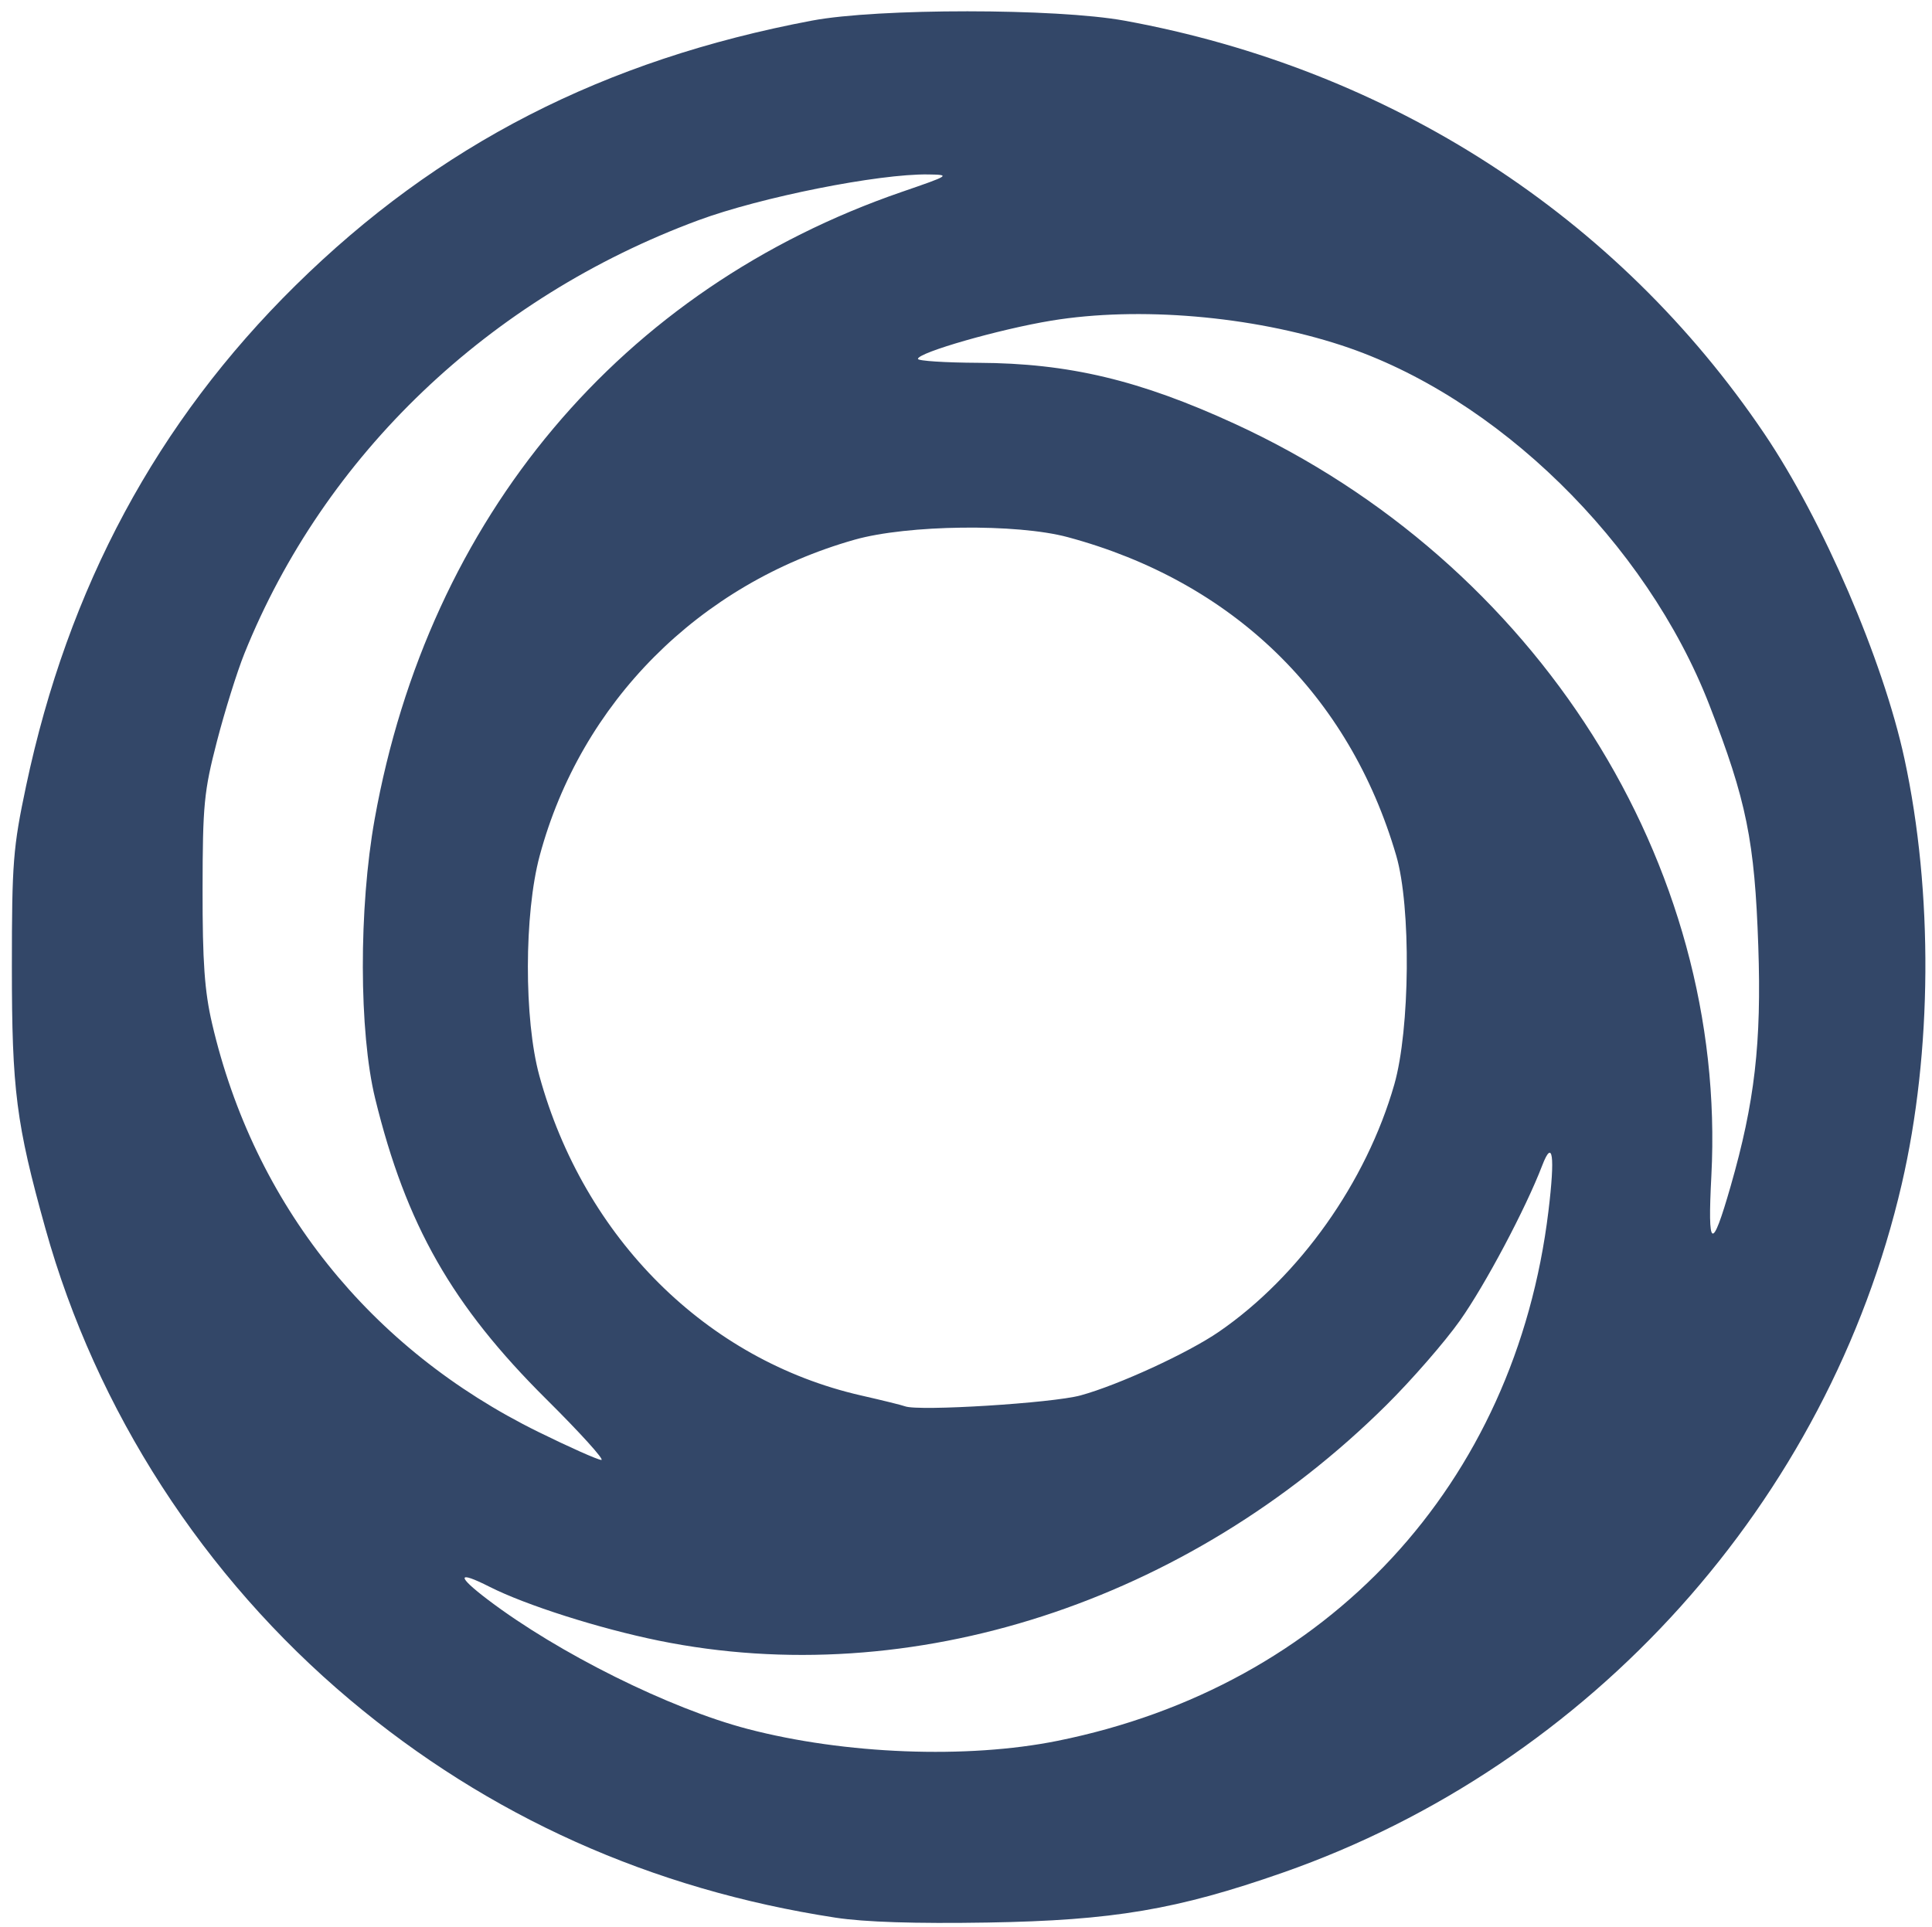
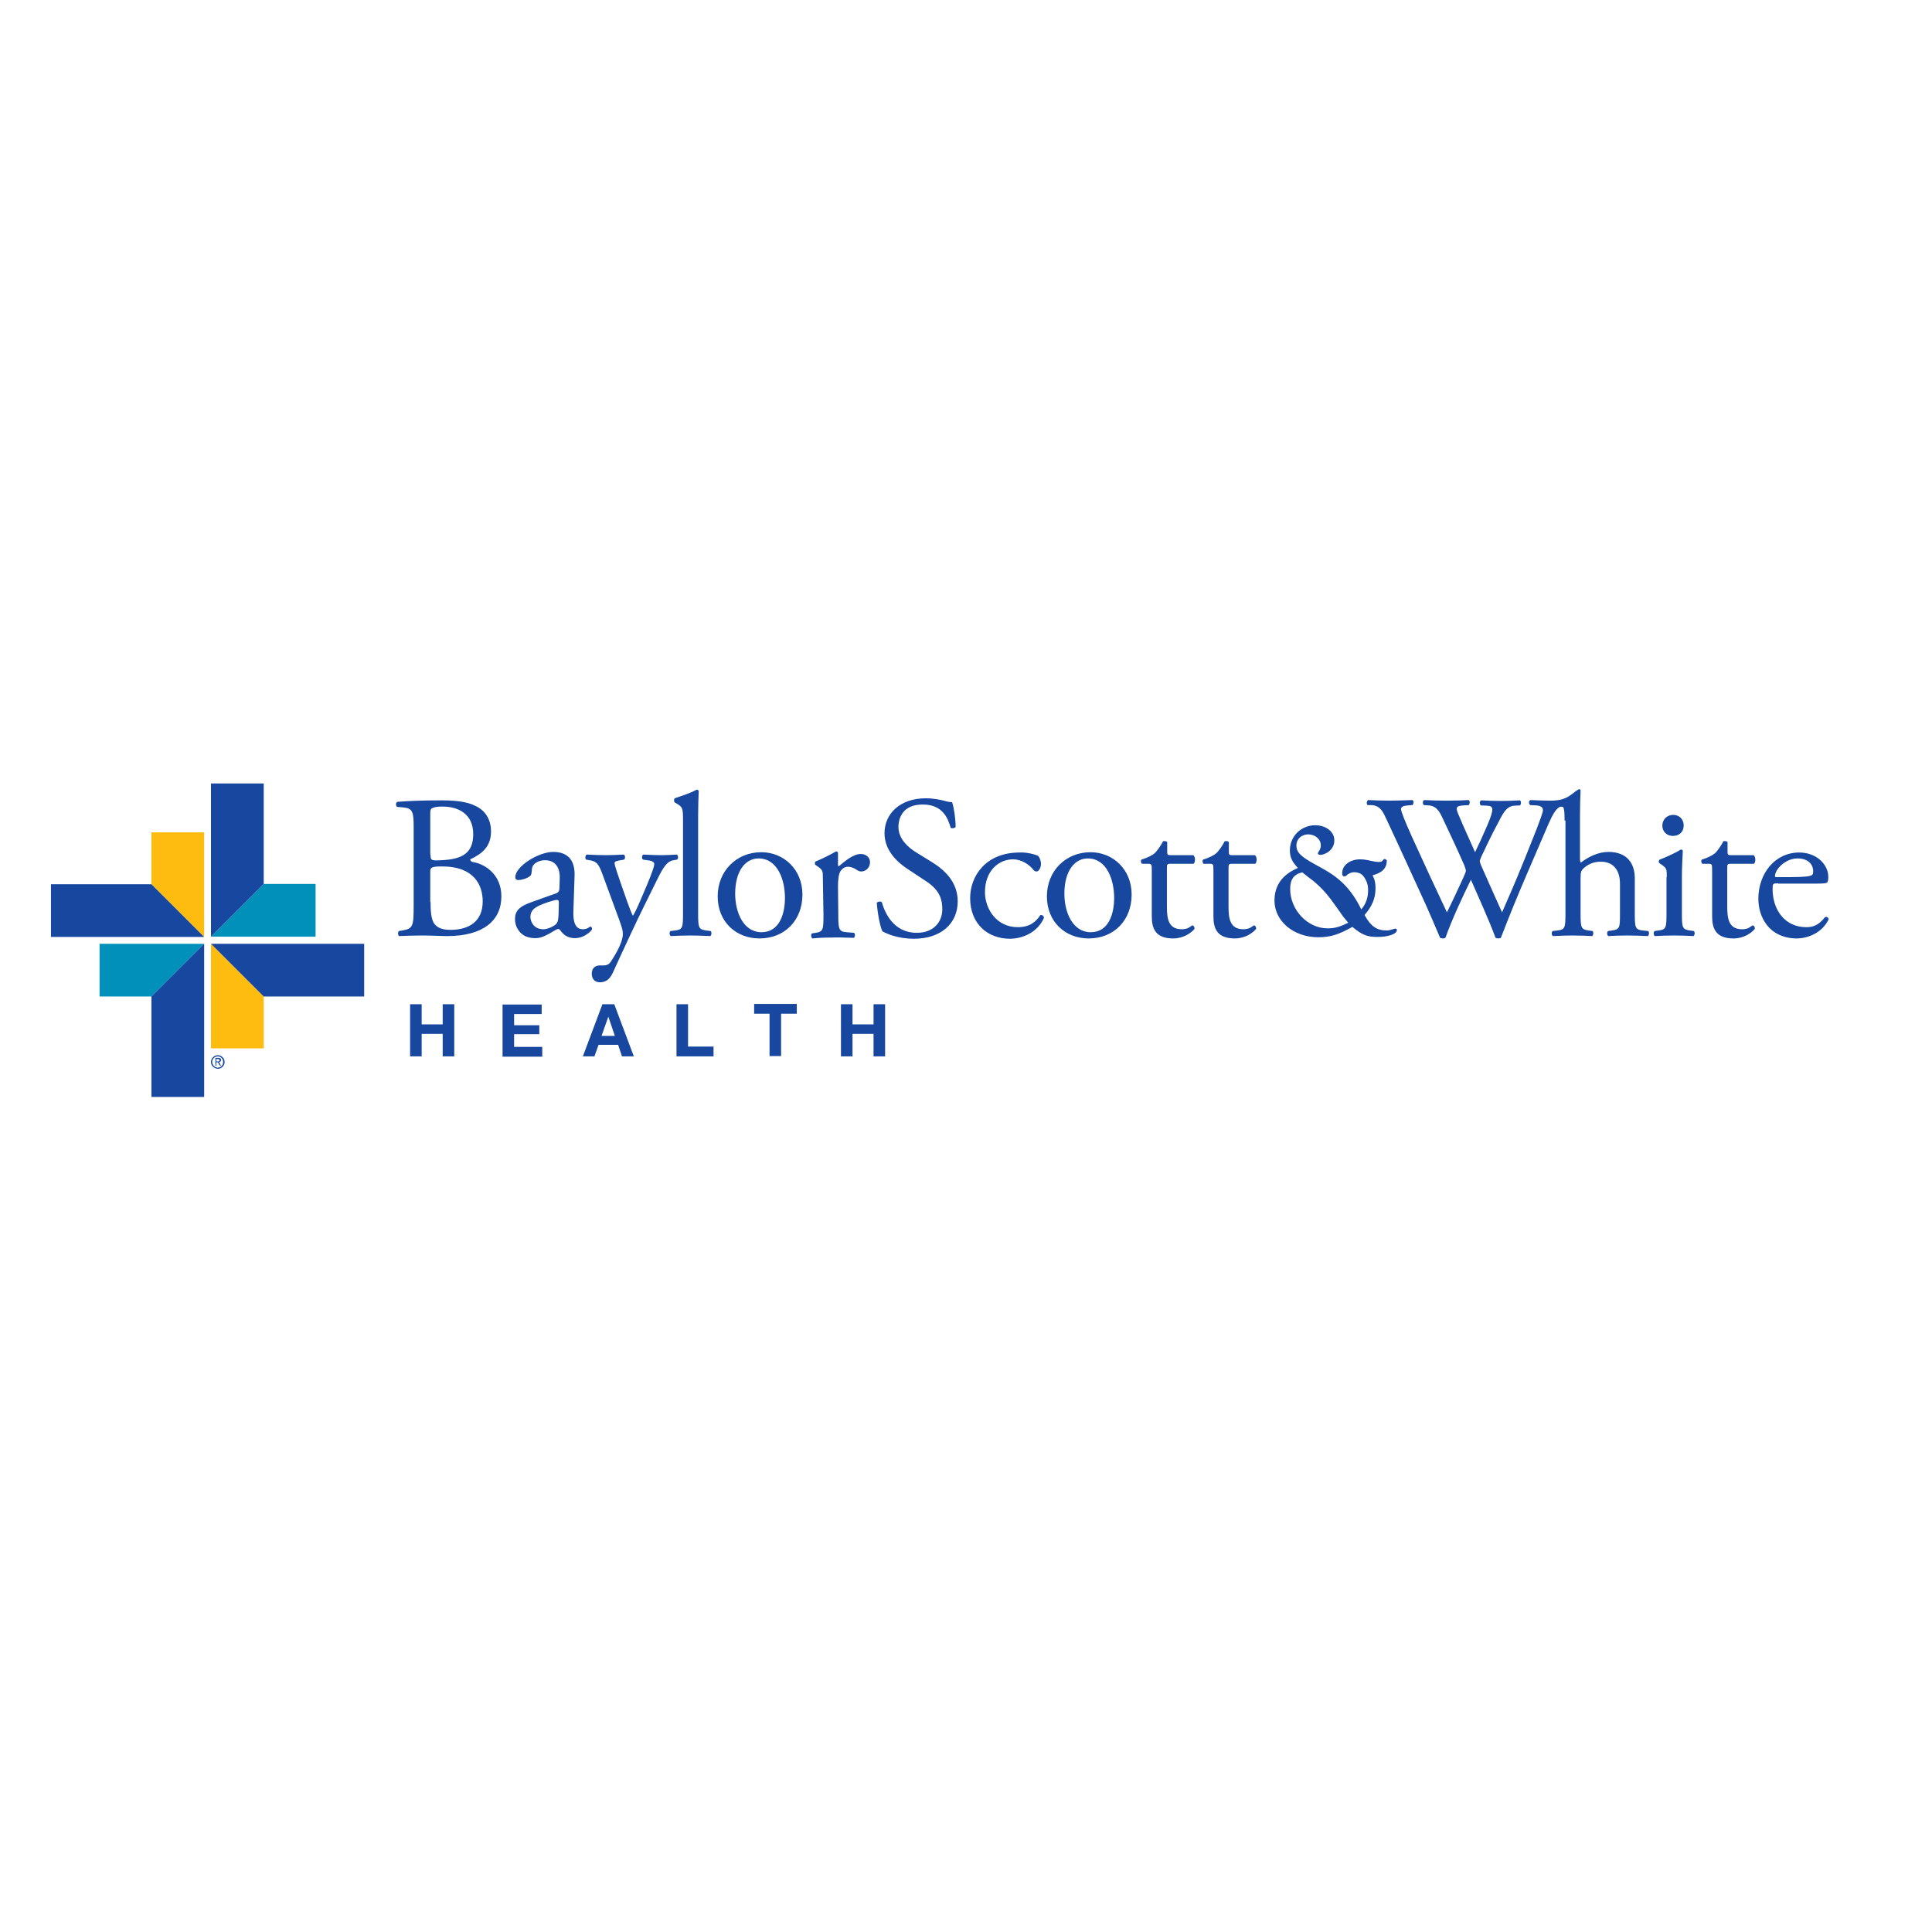
- <svg xmlns="http://www.w3.org/2000/svg" version="1.1" id="svg1" width="374" height="373" viewBox="0 0 374 373">
-   <g id="g1">
-     <path style="fill:#334768;fill-opacity:1" d="M 161.694,371.288 C 126.084,365.822 94.612,351.694 67.753,329.119 39.405,305.292 18.615,273.112 8.785,237.845 3.125,217.538 2.298,211.082 2.299,187.194 c 10e-4,-20.167 0.23,-23.083 2.747,-35 C 13.174,113.721 30.404,81.693 57.173,55.3 84.823,28.038 116.874,11.595 157.194,3.988 c 12.753,-2.406 47.29,-2.398 60.5,0.015 51.383,9.385 95.409,37.82 123.877,80.009 11.306,16.755 22.959,43.798 27.086,62.861 5.597,25.851 5.402,56.861 -0.519,82.407 -14.226,61.38 -60.084,112.403 -119.8,133.294 -20.477,7.164 -32.856,9.258 -57.145,9.666 -13.978,0.235 -23.842,-0.083 -29.5,-0.952 z m 43,-34.225 c 52.375,-10.56 88.638,-49.677 95.052,-102.532 1.309,-10.784 0.839,-14.205 -1.214,-8.843 -3.183,8.313 -11.016,23.077 -15.918,30.005 -2.919,4.125 -9.317,11.477 -14.218,16.338 -38.6,38.282 -92.01,55.582 -140.866,45.628 -11.523,-2.348 -25.757,-6.879 -32.766,-10.43 -6.325,-3.205 -6.442,-2.141 -0.278,2.535 13.631,10.339 35.155,21.045 50.241,24.991 18.823,4.923 42.482,5.833 59.966,2.308 z m -98.901,-66.119 c -18.29,-18.162 -27.191,-33.795 -33.168,-58.25 -3.144,-12.864 -3.188,-36.859 -0.1,-54.081 10.483,-58.46 47.718,-102.764 102.09,-121.472 9.293,-3.197 9.444,-3.298 5.079,-3.366 -9.598,-0.149 -32.416,4.4 -44.5,8.871 -40.522,14.995 -72.4,45.428 -87.889,83.907 -1.408,3.498 -3.8,11.148 -5.314,17 -2.504,9.672 -2.756,12.278 -2.776,28.64 -0.017,14.09 0.384,19.738 1.843,26 8.148,34.977 30.52,62.984 63.136,79.043 6.05,2.979 11.547,5.425 12.216,5.436 0.669,0.011 -4.109,-5.267 -10.617,-11.73 z m 103.401,-0.773 c 7.334,-2.01 20.784,-8.201 26.779,-12.325 15.591,-10.727 28.524,-28.966 33.936,-47.86 3.055,-10.665 3.262,-34.43 0.386,-44.291 -9.098,-31.201 -31.671,-53.097 -63.601,-61.694 -9.878,-2.66 -31.021,-2.406 -41.259,0.495 -30.091,8.526 -52.976,31.5 -60.964,61.2 -3.017,11.216 -3.049,31.68 -0.068,42.565 8.618,31.466 32.415,55.124 62.291,61.927 4.125,0.939 7.95,1.883 8.5,2.097 2.569,1.001 28.524,-0.612 34,-2.113 z m 125.82,-40.477 c 4.673,-16.256 5.999,-27.762 5.359,-46.49 -0.697,-20.397 -2.279,-28.189 -9.49,-46.752 -12.215,-31.443 -41.174,-59.751 -71.189,-69.586 -17.4,-5.702 -39.254,-7.564 -56.156,-4.786 -10.046,1.651 -25.845,6.18 -25.843,7.408 7.6e-4,0.389 5.288,0.73 11.75,0.76 17.447,0.079 31.176,3.348 49.568,11.802 58.475,26.879 95.422,85.186 92.275,145.623 -0.745,14.309 0.068,14.75 3.726,2.022 z" id="path1" />
-   </g>
+ <svg xmlns="http://www.w3.org/2000/svg" version="1.1" id="layer" x="0px" y="0px" viewBox="-153 -46 652 652" style="enable-background:new -153 -46 652 652;" xml:space="preserve">
+   <style type="text/css">
+ 	.st0{fill:#17479E;}
+ 	.st1{fill:#FEBC11;}
+ 	.st2{fill:#0090BA;}
+ </style>
+   <path class="st0" d="M308.5,225.7c-0.4-0.4-0.3-1.4,0.2-1.7c1.9,0.1,5,0.2,7.1,0.2c1.9,0,5.4-0.1,7.8-0.2c0.6,0.2,0.5,1.2,0.1,1.7  l-1.6,0.1c-1.4,0.1-2.3,0.5-2.3,1.2c0,0.8,1.4,4.3,3.6,9.2c3.9,8.6,7.9,17.2,11.9,25.7c1.7-3.4,3.5-7.3,5.3-11.2  c0.6-1.3,1.1-2.5,1.1-2.8c0-0.3-0.2-1-0.5-1.8c-2.4-5.5-5-11-7.6-16.5c-1-2.1-2.1-3.6-4.4-3.8l-1.7-0.1c-0.5-0.5-0.4-1.4,0.1-1.7  c2,0.1,4.6,0.2,7.4,0.2c3.4,0,6-0.1,7.6-0.2c0.5,0.2,0.5,1.1,0.1,1.7l-1.8,0.1c-2.7,0.2-2.8,0.7-1.4,3.8c1.4,3.4,3.4,7.7,5.3,12  c1.3-2.7,2.5-5.3,4.1-9c2.5-5.9,2.1-6.6-0.1-6.7l-2.1-0.1c-0.5-0.7-0.3-1.4,0.1-1.7c1.9,0.1,3.9,0.2,6.5,0.2c2.3,0,5-0.1,6.6-0.2  c0.5,0.2,0.5,1.1,0.1,1.7l-2,0.1c-2.9,0.2-4.1,3.3-5.6,6.1c-1.4,2.5-4.3,8.5-5.4,10.9c-0.3,0.7-0.6,1.4-0.6,1.6  c0,0.3,0.1,0.8,0.5,1.7c2.3,5.3,4.7,10.5,7,15.7c2.1-4.8,4.2-9.6,6.2-14.5c1.4-3.3,5-12.5,5.5-13.7c0.9-2.5,2.1-5.4,2.1-6.3  c0-1-0.8-1.5-2.3-1.6l-2-0.1c-0.6-0.6-0.5-1.4,0.1-1.7c2.6,0.1,4.5,0.2,6.6,0.2c2.6,0,4.6-0.1,6.4-0.2c0.6,0.2,0.6,1.1,0.1,1.7  l-1.3,0.1c-3.4,0.3-4.1,2.4-8.2,12l-5,11.6c-3,7-5.8,13.8-8.6,21.1c-0.2,0.1-0.5,0.2-0.8,0.2c-0.3,0-0.7-0.1-1-0.2  c-2.2-6.1-6.2-14.7-8.3-19.6c-2.5,5-6.6,13.8-8.6,19.6c-0.2,0.1-0.5,0.2-0.8,0.2c-0.3,0-0.7-0.1-1-0.2c-1.2-2.9-3.9-9.1-4.8-11.1  c-4.4-9.6-8.7-19.1-13.2-28.7c-1.3-2.8-2.1-4.7-5-5L308.5,225.7z" />
+   <path class="st1" d="M-81.8,307.8v-35.3l17.8,17.8v17.5H-81.8z M-101.9,234.9v17.5l17.8,17.8v-35.3H-101.9z" />
+   <path class="st2" d="M-119.4,272.5h35.3l-17.8,17.8h-17.5V272.5z M-46.5,252.3H-64l-17.8,17.8h35.3V252.3z" />
+   <path class="st0" d="M-7.7,258.4c0,2.5,0.1,6,1.4,7.5c1.3,1.6,3.4,1.9,5.4,1.9c6.1,0,10.8-2.8,10.8-9.6c0-5.4-2.8-11.8-13.7-11.8  c-3.7,0-4,0.4-4,1.8V258.4z M-7.7,242.4c0,1.9,0.1,2.1,3.6,1.9c7-0.3,10.8-2.3,10.8-8.8c0-6.8-5-9.3-10.3-9.3  c-1.5,0-2.5,0.1-3.2,0.4c-0.7,0.2-1,0.5-1,1.8V242.4z M-13.4,233.2c0-5.1-0.3-6.4-3.4-6.7l-2.2-0.2c-0.5-0.4-0.5-1.4,0.1-1.7  c3.7-0.3,8.4-0.5,14.8-0.5c4.3,0,8.5,0.3,11.6,1.9c3,1.4,5.2,4.2,5.2,8.6c0,5-2.9,7.5-7,9.4c0,0.7,0.6,0.9,1.3,1  c3.7,0.7,9.2,4.1,9.2,11.5c0,8-5.9,13.4-18.3,13.4c-2,0-5.4-0.2-8.3-0.2c-3,0-5.4,0.1-7.9,0.2c-0.4-0.2-0.5-1.3-0.1-1.7l1.2-0.2  c3.6-0.6,3.8-1.4,3.8-8.6V233.2z M30.4,267.6c1.4,0,3.5-1,4.2-1.7c0.8-0.8,0.8-1.8,0.9-3.2l0.1-4.1c0-0.8-0.3-0.9-0.7-0.9  c-0.4,0-1.6,0.3-2.8,0.7c-4.1,1.4-6.1,2.4-6.1,5.1C26,264.6,26.8,267.6,30.4,267.6 M34.6,255.5c1-0.3,1.2-1,1.2-2l0.1-3.2  c0.1-2.5-0.8-6-5-6c-1.9,0-4.3,1-4.4,3.1c-0.1,1.1-0.1,1.9-0.7,2.3c-1,0.8-2.9,1.3-3.9,1.3c-0.6,0-1-0.3-1-1c0-3.6,7.8-8.5,12.8-8.5  c5,0,7.4,2.9,7.2,8.1l-0.4,12c-0.1,3.2,0.5,6,3.2,6c0.7,0,1.3-0.2,1.7-0.4c0.3-0.2,0.7-0.5,0.9-0.5c0.3,0,0.5,0.4,0.5,0.9  c0,0.3-2.4,3-5.8,3c-1.7,0-3.3-0.6-4.5-2.1c-0.3-0.4-0.7-1-1.1-1c-0.5,0-1.3,0.6-2.7,1.4c-1.5,0.8-3,1.7-5,1.7c-2,0-3.6-0.5-4.8-1.6  c-1.3-1.2-2.1-2.9-2.1-4.8c0-2.7,1.3-4.3,5.7-5.8L34.6,255.5z M46.7,282.6c0-1.9,1.2-2.8,2.8-2.8h1.3c1.1,0,1.8-0.5,2.3-1.2  c2-3.1,2.8-4.7,3.4-6.3c0.2-0.5,0.7-2,0.7-3c0-1.4-0.3-2.2-1.2-4.8l-5.4-14.7c-1.2-3.2-1.7-4.9-4.1-5.4l-1.7-0.3  c-0.4-0.3-0.3-1.5,0.2-1.7c2.2,0.1,4.3,0.2,6.5,0.2c1.9,0,3.8-0.1,6-0.2c0.5,0.2,0.6,1.4,0.1,1.7l-1.7,0.3c-1,0.2-1.5,0.4-1.5,0.9  c0,0.8,1.6,5.3,2,6.5l2.2,6.3c0.4,1.1,1.7,4.7,2,4.9c0.2-0.1,1.3-2.3,2.5-5.1l2.3-5.4c1.5-3.6,2.4-6.1,2.4-6.9c0-0.5-0.4-1-1.7-1.2  l-2.1-0.3c-0.5-0.3-0.4-1.5,0.1-1.7c2.2,0.1,4.3,0.2,6.1,0.2c1.7,0,3.3-0.1,5.2-0.2c0.5,0.3,0.6,1.3,0.1,1.7l-1.2,0.2  c-2.3,0.4-3.5,2.4-5.9,7.3l-3.9,7.9c-2.3,4.6-7.3,15.3-10.7,22.8c-1.2,2.6-2.8,3.2-4.4,3.2C47.7,285.5,46.7,284.3,46.7,282.6   M82.6,262c0,5,0.1,5.6,2.6,6l1.6,0.2c0.5,0.3,0.3,1.5-0.1,1.7c-2.3-0.1-4.3-0.2-6.7-0.2c-2.5,0-4.5,0.1-6.6,0.2  c-0.5-0.2-0.6-1.4-0.1-1.7l1.6-0.2c2.5-0.3,2.6-1,2.6-6v-31.1c0-4.1-0.1-4.5-2.1-5.7l-0.7-0.4c-0.3-0.2-0.3-1.2,0-1.4  c1.7-0.6,5-1.6,7.4-2.9c0.3,0,0.5,0.1,0.7,0.4c-0.1,2.1-0.2,5.5-0.2,8.5V262z M103,243.7c-4.5,0-7.9,4.3-7.9,11.9  c0,6.3,2.8,13,8.9,13s7.9-6.3,7.9-11.6C111.9,251.1,109.5,243.7,103,243.7 M117.8,255.9c0,8.6-5.9,14.8-14.5,14.8  c-7.9,0-14.1-5.6-14.1-14.2c0-8.7,6.5-14.9,14.7-14.9C111.5,241.6,117.8,247.4,117.8,255.9 M124.7,250.6c0-2.7,0-3-1.9-4.3l-0.6-0.4  c-0.3-0.3-0.3-1,0.1-1.2c1.6-0.6,5.2-2.4,6.9-3.4c0.3,0.1,0.6,0.2,0.6,0.5l0,4c0,0.3,0.1,0.5,0.2,0.6c2.4-2,5-4.2,7.5-4.2  c1.7,0,3.1,1.1,3.1,2.7c0,2.3-1.8,3.2-2.9,3.2c-0.7,0-1-0.2-1.5-0.5c-1-0.7-2.1-1.1-3-1.1c-1.1,0-1.9,0.6-2.5,1.4  c-0.7,1-0.9,3-0.9,5.3l0.1,9.4c0,5,0.2,5.8,2.8,6l2.5,0.2c0.5,0.3,0.4,1.5-0.1,1.7c-3.2-0.1-5.2-0.2-7.6-0.1c-2.5,0-4.5,0.1-6.3,0.3  c-0.5-0.2-0.6-1.4-0.2-1.7l1.3-0.2c2.5-0.4,2.6-1.1,2.6-6L124.7,250.6z M155.5,270.8c-5.8,0-9.4-1.8-10.7-2.5  c-0.8-1.5-1.7-6.4-1.9-9.6c0.3-0.5,1.4-0.6,1.7-0.2c1,3.5,3.9,10.3,11.8,10.3c5.8,0,8.6-3.8,8.6-7.9c0-3-0.6-6.4-5.6-9.6l-6.5-4.3  c-3.4-2.3-7.4-6.2-7.4-11.8c0-6.5,5.1-11.8,14-11.8c2.1,0,4.6,0.4,6.4,0.9c0.9,0.3,1.9,0.4,2.4,0.4c0.6,1.7,1.2,5.5,1.2,8.4  c-0.3,0.4-1.4,0.6-1.7,0.2c-0.9-3.3-2.8-7.8-9.4-7.8c-6.7,0-8.2,4.5-8.2,7.6c0,4,3.3,6.9,5.9,8.5l5.5,3.4c4.3,2.7,8.6,6.7,8.6,13.2  C170.2,265.7,164.5,270.8,155.5,270.8 M197.3,242.8c0.5,0.5,1,1.6,1,2.8c0,1.2-0.7,2.5-1.5,2.5c-0.3,0-0.7-0.1-1-0.5  c-1.5-1.9-4.1-3.6-6.9-3.6c-4.8,0-9.5,3.8-9.5,11.1c0,5.4,3.7,11.8,11.1,11.8c4,0,6.1-1.8,7.6-4.1c0.6-0.1,1.2,0.3,1.2,1  c-2.3,5.1-7.5,7-11.5,7c-3.6,0-7-1.2-9.4-3.5c-2.4-2.3-4-5.7-4-10.2c0-7.4,5.2-15.4,16.7-15.4C192.8,241.6,195.4,242,197.3,242.8   M214.1,243.7c-4.5,0-7.9,4.3-7.9,11.9c0,6.3,2.8,13,8.9,13c6.1,0,7.9-6.3,7.9-11.6C223,251.1,220.6,243.7,214.1,243.7 M228.9,255.9  c0,8.6-5.9,14.8-14.5,14.8c-7.9,0-14.1-5.6-14.1-14.2c0-8.7,6.5-14.9,14.7-14.9C222.6,241.6,228.9,247.4,228.9,255.9 M242,245.5  c-1.2,0-1.2,0.2-1.2,1.7V260c0,4,0.5,7.6,5,7.6c0.7,0,1.3-0.1,1.9-0.3c0.6-0.2,1.5-1,1.7-1c0.5,0,0.8,0.8,0.7,1.2  c-1.2,1.4-3.7,3.2-7.2,3.2c-5.9,0-7.2-3.3-7.2-7.4v-15.8c0-1.9-0.1-2-1.4-2h-1.9c-0.4-0.3-0.5-1-0.2-1.4c2-0.6,3.7-1.5,4.4-2.1  c0.9-0.8,2.2-2.7,2.9-4.1c0.3-0.1,1.2-0.1,1.4,0.3v3.1c0,1.2,0.1,1.3,1.2,1.3h7.6c0.8,0.6,0.7,2.5,0.1,2.9H242z M262.8,245.5  c-1.2,0-1.2,0.2-1.2,1.7V260c0,4,0.5,7.6,5,7.6c0.7,0,1.3-0.1,1.9-0.3c0.6-0.2,1.5-1,1.7-1c0.5,0,0.8,0.8,0.7,1.2  c-1.2,1.4-3.7,3.2-7.2,3.2c-5.9,0-7.2-3.3-7.2-7.4v-15.8c0-1.9-0.1-2-1.4-2h-1.9c-0.4-0.3-0.5-1-0.2-1.4c2-0.6,3.7-1.5,4.4-2.1  c0.9-0.8,2.2-2.7,2.9-4.1c0.3-0.1,1.2-0.1,1.4,0.3v3.1c0,1.2,0.1,1.3,1.2,1.3h7.6c0.8,0.6,0.7,2.5,0.1,2.9H262.8z M286.5,248.4  c-2.8,0.6-4.1,2.3-4.1,5.6c0,7.1,5.9,13.3,12.6,13.3c2.5,0,4.1-0.5,7-1.9c-1.2-1.4-1.7-2-3-3.9l-1.5-2.1c-3.8-5.5-6.8-7.8-9.5-9.8  L286.5,248.4z M282.3,241c0-4.8,3.8-8.5,8.6-8.5c3.2,0,6.4,1.9,6.4,5.1c0,3.5-3.4,4.9-4.7,4.9c-0.3,0-1.3-0.1-0.6-1.1  c0.1-0.2,1.1-1.3,0.6-3.1c-0.4-1.3-1.7-2.5-3.7-2.7c-2.5-0.2-4.4,1.5-4.4,3.7c0,2.3,1.4,3.7,6.1,6.3c6.1,3.3,11.3,6.1,15.8,15.3  c1.6-1.9,2.3-4,2.3-6.5c0-1.7-0.4-3.1-1.5-4.6c-0.8-1.1-1.9-1.3-2.5-1.4c-0.7-0.1-1.9-0.2-3.4,1.1c-0.2,0.2-0.5,0.4-0.9,0.2  c-0.5-0.2-0.5-0.9-0.4-1.6c0.3-2.3,2.7-4.1,6.1-4.1c0.9,0,2.3,0.2,3.5,0.5c1.4,0.3,2.1,0.4,2.6,0.4c0.8,0,1.2-0.1,1.6-0.7  c0,0,0.2-0.3,0.4-0.3c0.6,0,0.8,0.5,0.8,0.5c0,2.6-1.5,4.1-4.8,5c0.8,1.5,1,2.7,1,4.4c0,3.4-1.2,6.1-3.7,9c2.1,3.8,4.1,5.2,7.4,5.2  c0.7,0,1.2-0.1,1.8-0.3c0.7-0.2,0.9-0.3,1.2-0.3c0.3,0,0.5,0.1,0.5,0.5c0,1.3-2.9,2.3-6.6,2.3c-3.5,0-5.3-0.8-8.4-3.4  c-4.6,2.6-7.5,3.5-11.5,3.5c-8.3,0-14.8-5.4-14.8-12.4c0-7.3,5.5-9.9,7.9-11C283,244.8,282.3,243.2,282.3,241 M375,230.9  c0-4.4-0.3-4.9-1.3-4.6l-1.5-1.6c-0.3-0.2-2.6-0.5-1.7-0.5c5.5,0,6.8-2.4,9.2-3.8c0.3-0.2,0.7,0,0.7,0.4c-0.1,2.1-0.2,5.5-0.2,8.5  v14.5c0,0.6,0.1,1.2,0.3,1.3c2.5-1.9,5.8-3.6,9.3-3.6c6.5,0,8.9,4.1,8.9,8.9V262c0,5,0.1,5.7,2.6,6l1.9,0.2c0.5,0.3,0.3,1.5-0.1,1.7  c-2.5-0.1-4.5-0.2-6.9-0.2c-2.5,0-4.5,0.1-6.4,0.2c-0.5-0.2-0.6-1.4-0.1-1.7l1.4-0.2c2.6-0.4,2.6-1,2.6-6v-9.8  c0-4.4-2.1-7.4-6.5-7.4c-2.3,0-4.1,0.8-5.4,1.9c-1.2,1-1.4,1.4-1.4,3.8V262c0,5,0.1,5.6,2.6,6l1.4,0.2c0.5,0.3,0.3,1.5-0.1,1.7  c-2.1-0.1-4.1-0.2-6.5-0.2c-2.5,0-4.5,0.1-6.7,0.2c-0.5-0.2-0.6-1.4-0.1-1.7l1.7-0.2c2.5-0.3,2.6-1,2.6-6V230.9z M415.2,232.5  c0,2.5-1.7,3.6-3.7,3.6c-2.1,0-3.5-1.6-3.5-3.4c0-2.3,1.7-3.7,3.7-3.7C413.8,229,415.2,230.6,415.2,232.5 M409.5,250  c0-2.7,0-3-1.9-4.3l-0.6-0.4c-0.3-0.3-0.3-1,0.1-1.2c1.6-0.6,5.5-2.3,7.1-3.4c0.3,0,0.6,0.1,0.7,0.4c-0.1,2.4-0.3,5.7-0.3,8.5V262  c0,5,0.1,5.6,2.6,6l1.4,0.2c0.5,0.3,0.3,1.5-0.1,1.7c-2.1-0.1-4.1-0.2-6.5-0.2c-2.5,0-4.5,0.1-6.5,0.2c-0.5-0.2-0.6-1.4-0.1-1.7  l1.4-0.2c2.5-0.3,2.6-1,2.6-6V250z M431.1,245.5c-1.2,0-1.2,0.2-1.2,1.7V260c0,4,0.5,7.6,5,7.6c0.7,0,1.3-0.1,1.9-0.3  c0.6-0.2,1.5-1,1.7-1c0.5,0,0.8,0.8,0.7,1.2c-1.2,1.4-3.7,3.2-7.2,3.2c-5.9,0-7.2-3.3-7.2-7.4v-15.8c0-1.9-0.1-2-1.4-2h-1.9  c-0.4-0.3-0.5-1-0.2-1.4c2-0.6,3.7-1.5,4.4-2.1c0.9-0.8,2.2-2.7,2.9-4.1c0.3-0.1,1.2-0.1,1.4,0.3v3.1c0,1.2,0.1,1.3,1.2,1.3h7.6  c0.8,0.6,0.7,2.5,0.1,2.9H431.1z M451.3,250c5.1,0,6.6-0.3,7.2-0.7c0.2-0.1,0.4-0.4,0.4-1.3c0-1.9-1.3-4.3-5.3-4.3  c-4.1,0-7.6,3.7-7.6,6c0,0.1,0,0.3,0.5,0.3H451.3z M447.1,252.1c-1.8,0-1.9,0.1-1.9,1.9c0,7,4.1,12.9,11.4,12.9  c2.3,0,4.2-0.7,6.3-3.4c0.7-0.2,1.2,0.2,1.2,0.8c-2.3,4.7-7.2,6.4-10.8,6.4c-4.5,0-8-1.9-10-4.5c-2.1-2.7-2.9-5.9-2.9-8.9  c0-8.5,5.6-15.6,13.8-15.6c5.9,0,9.8,4.1,9.8,8.2c0,1-0.1,1.5-0.3,1.8c-0.2,0.4-1.2,0.5-4.1,0.5H447.1z M-10.7,292.9v6.8h7.1v-6.8  h3.9v17.6h-3.9v-7.6h-7.1v7.6h-3.9v-17.6H-10.7z M29.8,292.9v3.3h-9.3v3.8H29v3h-8.5v4.3H30v3.3H16.6v-17.6H29.8z M54.5,303.6  l-2.2-6.5h0l-2.3,6.5H54.5z M54.3,292.9l6.6,17.6h-4l-1.3-3.9h-6.6l-1.4,3.9h-3.9l6.6-17.6H54.3z M79.2,292.9v14.3h8.6v3.3H75.3  v-17.6H79.2z M101.5,296.1v-3.3h14.4v3.3h-5.3v14.3h-3.9v-14.3H101.5z M134.7,292.9v6.8h7.1v-6.8h3.9v17.6h-3.9v-7.6h-7.1v7.6h-3.9  v-17.6H134.7z M-101.9,324.2v-33.9l17.8-17.8v51.7H-101.9z M-30.1,272.5h-51.7l17.8,17.8h33.9V272.5z M-135.8,270.2h51.7l-17.8-17.8  h-33.9V270.2z M-81.8,218.4v51.7l17.8-17.8v-33.9H-81.8z M-79.5,312.2c0.3,0,0.6,0,0.6-0.4c0-0.3-0.3-0.4-0.6-0.4h-0.5v0.8H-79.5z   M-79.9,313.7h-0.4V311h1c0.6,0,0.9,0.2,0.9,0.7c0,0.5-0.3,0.7-0.7,0.7l0.7,1.2h-0.4l-0.7-1.1h-0.5V313.7z M-79.5,314.3  c1,0,1.8-0.8,1.8-1.9c0-1.1-0.8-1.9-1.8-1.9c-1,0-1.9,0.8-1.9,1.9C-81.3,313.5-80.5,314.3-79.5,314.3 M-81.8,312.4  c0-1.3,1.1-2.3,2.3-2.3c1.2,0,2.3,1,2.3,2.3c0,1.3-1.1,2.3-2.3,2.3C-80.7,314.6-81.8,313.7-81.8,312.4" />
</svg>
